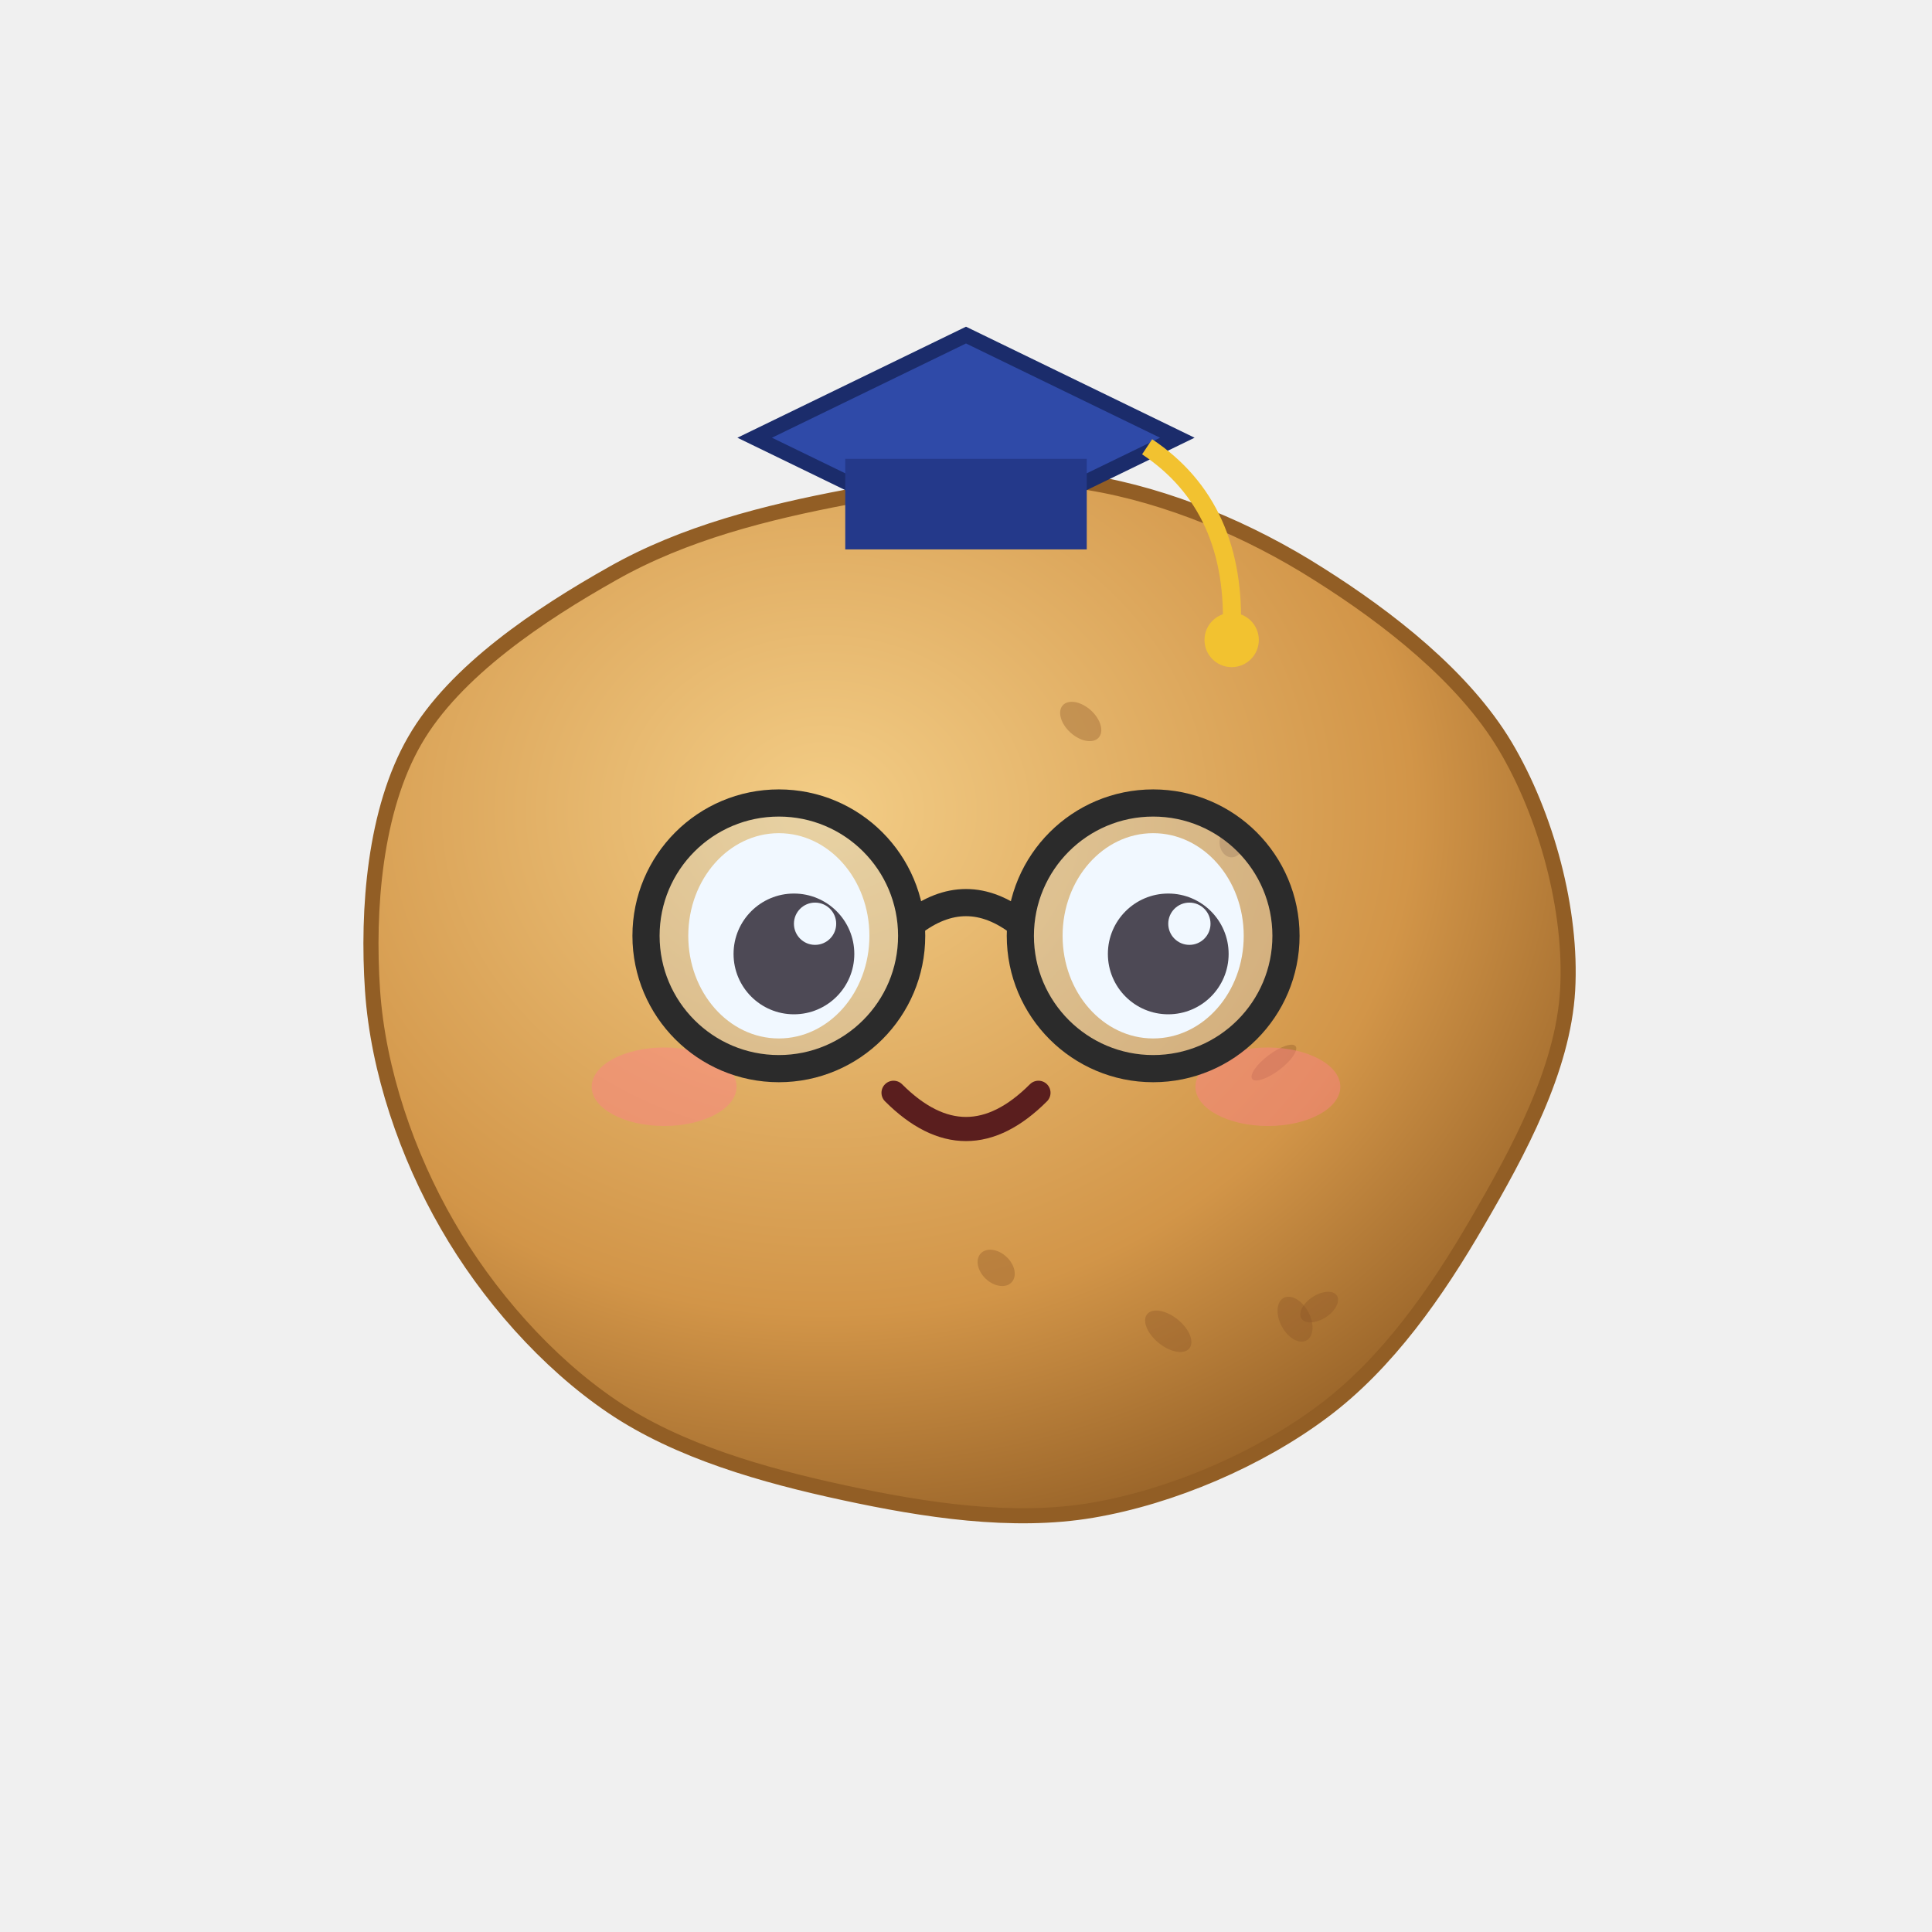
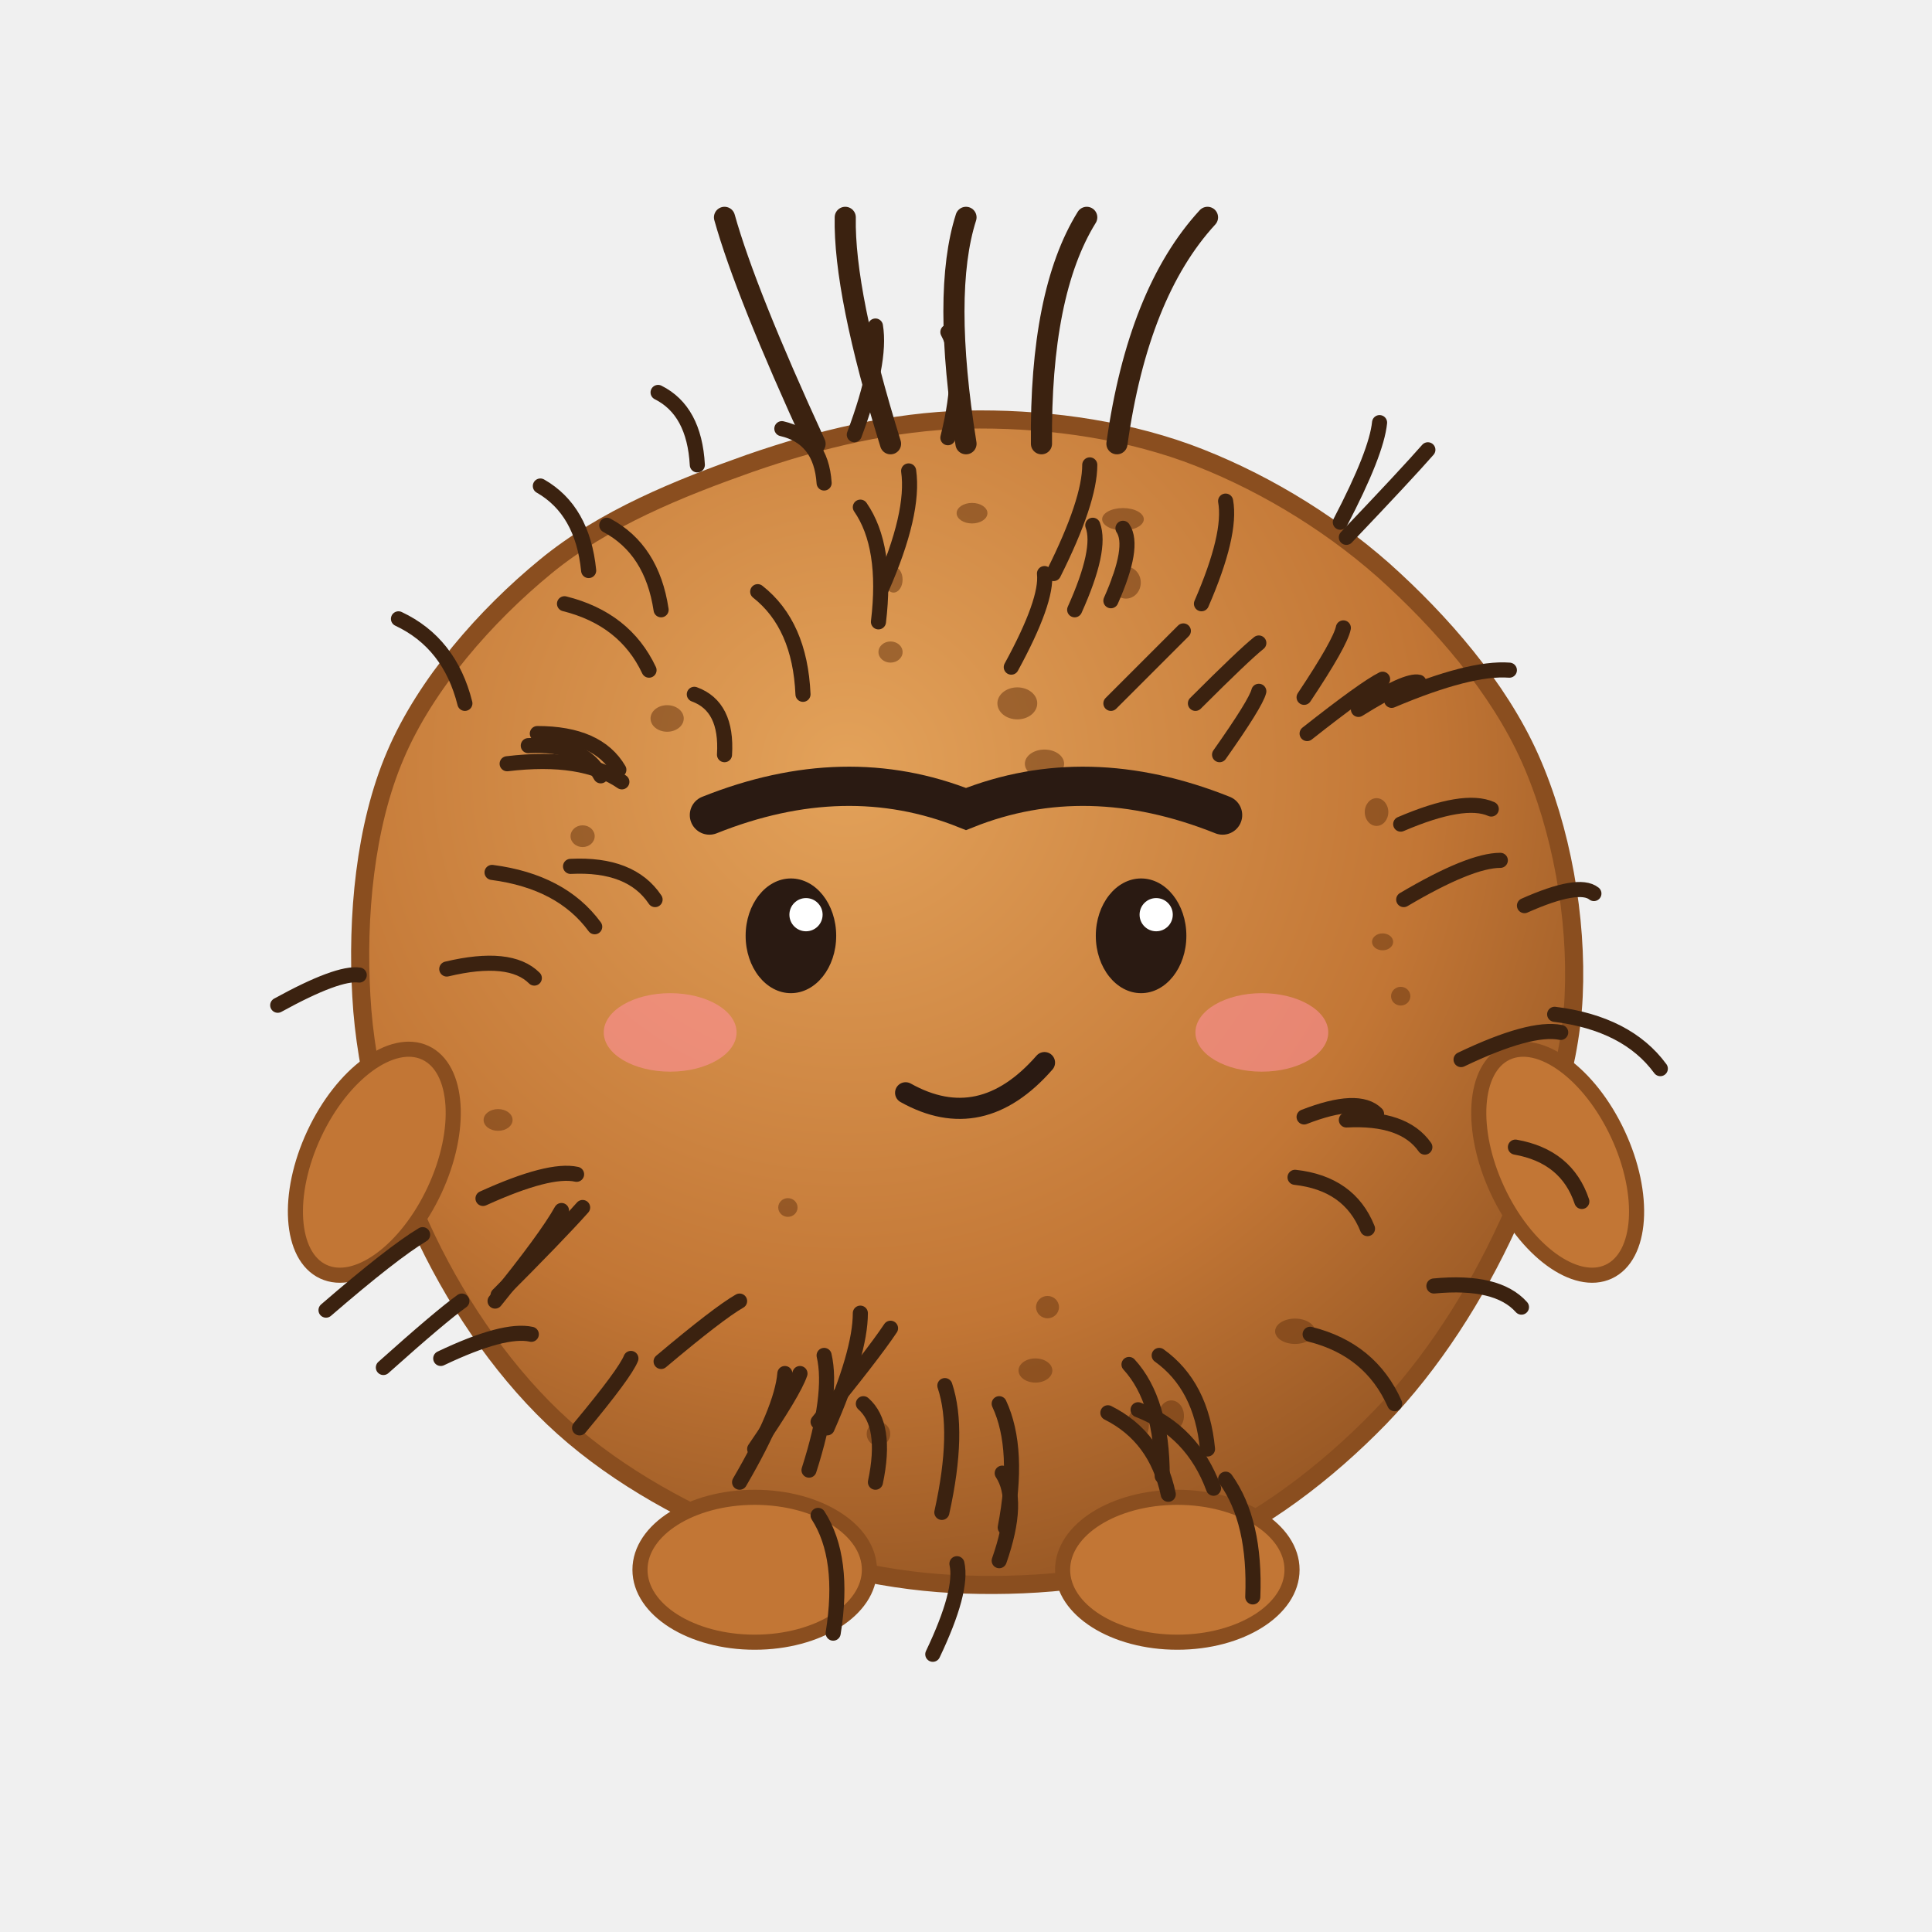
- <svg xmlns="http://www.w3.org/2000/svg" viewBox="-64 -64 640 640" width="640" height="640">
+ <svg xmlns="http://www.w3.org/2000/svg" viewBox="0 0 640 640" width="640" height="640">
  <defs>
-     <radialGradient id="g3" cx="38%" cy="32%" r="75%">
-       <stop offset="0" stop-color="#f3cd86" />
-       <stop offset=".65" stop-color="#d29548" />
-       <stop offset="1" stop-color="#925e25" />
+     <radialGradient id="sk" cx="40%" cy="30%" r="80%">
+       <stop offset="0" stop-color="#e3a25a" />
+       <stop offset=".6" stop-color="#c27635" />
+       <stop offset="1" stop-color="#8a4e1f" />
    </radialGradient>
+     <clipPath id="bc">
+       <path d="M521.3,330.0 C520.1,355.8 510.2,382.5 499.5,405.8 C488.8,429.1 474.4,451.7 457.0,469.7 C439.5,487.7 417.5,504.7 394.7,513.9 C371.8,523.1 344.6,525.7 320.0,524.9 C295.4,524.2 270.0,518.4 247.2,509.2 C224.4,500.0 201.1,486.7 183.2,469.6 C165.2,452.4 150.0,429.6 139.4,406.3 C128.8,383.0 121.1,356.0 119.7,330.0 C118.2,304.0 120.8,273.8 131.0,250.1 C141.1,226.4 161.0,203.9 180.6,187.8 C200.1,171.7 225.1,161.7 248.3,153.5 C271.6,145.4 295.9,139.6 320.0,139.0 C344.1,138.5 370.0,141.7 393.1,150.0 C416.1,158.4 439.3,172.1 458.3,188.9 C477.2,205.8 496.3,227.6 506.8,251.1 C517.3,274.6 522.5,304.2 521.3,330.0Z" />
+     </clipPath>
  </defs>
-   <path d="M455.3,264.0 C453.8,290.3 439.0,317.5 425.5,340.7 C412.0,364.0 395.6,387.6 374.3,403.5 C353.1,419.4 324.3,431.8 297.8,436.3 C271.4,440.8 242.0,436.2 215.6,430.5 C189.1,424.8 160.8,416.8 138.9,402.0 C117.0,387.2 97.4,364.8 84.2,341.8 C70.9,318.8 61.2,290.7 59.4,264.0 C57.6,237.3 60.1,204.3 73.4,181.3 C86.6,158.3 115.1,139.4 138.9,126.0 C162.7,112.5 190.0,105.7 216.3,100.7 C242.7,95.7 270.7,91.7 296.8,95.9 C322.9,100.2 350.0,111.6 372.9,126.2 C395.9,140.7 420.9,160.2 434.6,183.1 C448.3,206.1 456.8,237.7 455.3,264.0Z" fill="url(#g3)" stroke="#925e25" stroke-width="5" />
-   <ellipse cx="323" cy="377" rx="9" ry="5" fill="#8a5424" opacity=".35" transform="rotate(39 323 377)" />
-   <ellipse cx="294" cy="175" rx="8" ry="5" fill="#8a5424" opacity=".35" transform="rotate(42 294 175)" />
-   <ellipse cx="358" cy="288" rx="9" ry="3" fill="#8a5424" opacity=".35" transform="rotate(143 358 288)" />
-   <ellipse cx="266" cy="356" rx="5" ry="7" fill="#8a5424" opacity=".35" transform="rotate(133 266 356)" />
-   <ellipse cx="344" cy="215" rx="5" ry="4" fill="#8a5424" opacity=".35" transform="rotate(90 344 215)" />
-   <ellipse cx="373" cy="369" rx="7" ry="4" fill="#8a5424" opacity=".35" transform="rotate(147 373 369)" />
-   <ellipse cx="365" cy="373" rx="8" ry="5" fill="#8a5424" opacity=".35" transform="rotate(62 365 373)" />
-   <ellipse cx="194" cy="246" rx="30" ry="34" fill="#fff" />
-   <circle cx="199" cy="252" r="20" fill="#24161c" />
-   <circle cx="206" cy="242" r="7" fill="#fff" />
-   <ellipse cx="318" cy="246" rx="30" ry="34" fill="#fff" />
-   <circle cx="323" cy="252" r="20" fill="#24161c" />
-   <circle cx="330" cy="242" r="7" fill="#fff" />
-   <ellipse cx="156" cy="296" rx="24" ry="13" fill="#ff7f8a" opacity=".45" />
-   <ellipse cx="356" cy="296" rx="24" ry="13" fill="#ff7f8a" opacity=".45" />
-   <path d="M232,298 Q256,322 280,298" fill="none" stroke="#5a1e1e" stroke-width="8" stroke-linecap="round" />
-   <g fill="rgba(200,230,255,.25)" stroke="#2b2b2b" stroke-width="9">
-     <circle cx="194" cy="246" r="44" />
-     <circle cx="318" cy="246" r="44" />
-   </g>
-   <path d="M238,242 q18,-14 36,0" stroke="#2b2b2b" stroke-width="9" fill="none" />
-   <path d="M186,81 l70,-34 l70,34 l-70,34Z" fill="#2f4aa8" stroke="#1b2c6b" stroke-width="5" />
-   <rect x="216" y="88" width="80" height="30" fill="#24398a" />
-   <path d="M316,84 q30,20 28,62" stroke="#f2c230" stroke-width="6" fill="none" />
-   <circle cx="344" cy="148" r="9" fill="#f2c230" />
+   <path d="M521.3,330.0 C520.1,355.8 510.2,382.5 499.5,405.8 C488.8,429.1 474.4,451.7 457.0,469.7 C439.5,487.7 417.5,504.7 394.7,513.9 C371.8,523.1 344.6,525.7 320.0,524.9 C295.4,524.2 270.0,518.4 247.2,509.2 C224.4,500.0 201.1,486.7 183.2,469.6 C165.2,452.4 150.0,429.6 139.4,406.3 C128.8,383.0 121.1,356.0 119.7,330.0 C118.2,304.0 120.8,273.8 131.0,250.1 C141.1,226.4 161.0,203.9 180.6,187.8 C200.1,171.7 225.1,161.7 248.3,153.5 C271.6,145.4 295.9,139.6 320.0,139.0 C344.1,138.5 370.0,141.7 393.1,150.0 C416.1,158.4 439.3,172.1 458.3,188.9 C477.2,205.8 496.3,227.6 506.8,251.1 C517.3,274.6 522.5,304.2 521.3,330.0Z" fill="url(#sk)" stroke="#8a4e1f" stroke-width="6" />
+   <ellipse cx="347" cy="433" rx="3.8" ry="3.7" fill="#6b3812" opacity=".55" />
+   <ellipse cx="193" cy="277" rx="4.0" ry="3.6" fill="#6b3812" opacity=".55" />
+   <ellipse cx="388" cy="469" rx="4.2" ry="5.1" fill="#6b3812" opacity=".55" />
+   <ellipse cx="322" cy="170" rx="5.1" ry="3.4" fill="#6b3812" opacity=".55" />
+   <ellipse cx="295" cy="216" rx="4.0" ry="3.5" fill="#6b3812" opacity=".55" />
+   <ellipse cx="464" cy="330" rx="3.2" ry="3.1" fill="#6b3812" opacity=".55" />
+   <ellipse cx="221" cy="238" rx="5.5" ry="4.4" fill="#6b3812" opacity=".55" />
+   <ellipse cx="372" cy="172" rx="6.9" ry="3.7" fill="#6b3812" opacity=".55" />
+   <ellipse cx="456" cy="269" rx="3.9" ry="4.6" fill="#6b3812" opacity=".55" />
+   <ellipse cx="373" cy="193" rx="4.9" ry="5.3" fill="#6b3812" opacity=".55" />
+   <ellipse cx="296" cy="192" rx="3.0" ry="4.3" fill="#6b3812" opacity=".55" />
+   <ellipse cx="429" cy="441" rx="6.6" ry="4.2" fill="#6b3812" opacity=".55" />
+   <ellipse cx="343" cy="454" rx="5.6" ry="4.0" fill="#6b3812" opacity=".55" />
+   <ellipse cx="346" cy="253" rx="6.5" ry="4.7" fill="#6b3812" opacity=".55" />
+   <ellipse cx="337" cy="233" rx="6.6" ry="5.3" fill="#6b3812" opacity=".55" />
+   <ellipse cx="291" cy="475" rx="3.9" ry="4.0" fill="#6b3812" opacity=".55" />
+   <ellipse cx="377" cy="472" rx="3.6" ry="5.3" fill="#6b3812" opacity=".55" />
+   <ellipse cx="261" cy="400" rx="3.2" ry="3.1" fill="#6b3812" opacity=".55" />
+   <ellipse cx="458" cy="312" rx="3.5" ry="2.8" fill="#6b3812" opacity=".55" />
+   <ellipse cx="165" cy="371" rx="4.8" ry="3.6" fill="#6b3812" opacity=".55" />
+   <ellipse cx="250" cy="520" rx="38" ry="24" fill="#c27635" stroke="#8a4e1f" stroke-width="5" />
+   <ellipse cx="390" cy="520" rx="38" ry="24" fill="#c27635" stroke="#8a4e1f" stroke-width="5" />
+   <ellipse cx="124" cy="385" rx="22" ry="40" fill="#c27635" stroke="#8a4e1f" stroke-width="5" transform="rotate(25 124 385)" />
+   <ellipse cx="516" cy="385" rx="22" ry="40" fill="#c27635" stroke="#8a4e1f" stroke-width="5" transform="rotate(-25 516 385)" />
+   <path d="M332,488 q6,9 -1,29" stroke="#3b2210" stroke-width="5" fill="none" stroke-linecap="round" />
+   <path d="M240,250 q1,-16 -10,-20" stroke="#3b2210" stroke-width="5" fill="none" stroke-linecap="round" />
+   <path d="M313,459 q5,15 -1,42" stroke="#3b2210" stroke-width="5" fill="none" stroke-linecap="round" />
+   <path d="M398,200 q10,-23 8,-34" stroke="#3b2210" stroke-width="5" fill="none" stroke-linecap="round" />
+   <path d="M195,189 q-2,-20 -16,-28" stroke="#3b2210" stroke-width="5" fill="none" stroke-linecap="round" />
+   <path d="M266,230 q-1,-23 -15,-34" stroke="#3b2210" stroke-width="5" fill="none" stroke-linecap="round" />
+   <path d="M285,435 q0,13 -11,38" stroke="#3b2210" stroke-width="5" fill="none" stroke-linecap="round" />
+   <path d="M283,144 q9,-24 7,-36" stroke="#3b2210" stroke-width="5" fill="none" stroke-linecap="round" />
+   <path d="M176,442 q-9,-2 -30,8" stroke="#3b2210" stroke-width="5" fill="none" stroke-linecap="round" />
+   <path d="M404,250 q12,-17 13,-21" stroke="#3b2210" stroke-width="5" fill="none" stroke-linecap="round" />
+   <path d="M465,298 q22,-13 32,-13" stroke="#3b2210" stroke-width="5" fill="none" stroke-linecap="round" />
+   <path d="M177,324 q-8,-8 -29,-3" stroke="#3b2210" stroke-width="5" fill="none" stroke-linecap="round" />
+   <path d="M154,233 q-5,-20 -22,-28" stroke="#3b2210" stroke-width="5" fill="none" stroke-linecap="round" />
+   <path d="M444,173 q12,-23 13,-33" stroke="#3b2210" stroke-width="5" fill="none" stroke-linecap="round" />
+   <path d="M446,178 q20,-21 27,-29" stroke="#3b2210" stroke-width="5" fill="none" stroke-linecap="round" />
+   <path d="M291,206 q3,-25 -6,-38" stroke="#3b2210" stroke-width="5" fill="none" stroke-linecap="round" />
+   <path d="M295,440 q-6,9 -24,31" stroke="#3b2210" stroke-width="5" fill="none" stroke-linecap="round" />
+   <path d="M475,426 q21,-2 29,7" stroke="#3b2210" stroke-width="5" fill="none" stroke-linecap="round" />
+   <path d="M271,502 q9,14 5,39" stroke="#3b2210" stroke-width="5" fill="none" stroke-linecap="round" />
+   <path d="M292,195 q11,-25 9,-39" stroke="#3b2210" stroke-width="5" fill="none" stroke-linecap="round" />
+   <path d="M119,323 q-7,-1 -27,10" stroke="#3b2210" stroke-width="5" fill="none" stroke-linecap="round" />
+   <path d="M367,468 q16,8 20,27" stroke="#3b2210" stroke-width="5" fill="none" stroke-linecap="round" />
+   <path d="M502,380 q17,3 22,18" stroke="#3b2210" stroke-width="5" fill="none" stroke-linecap="round" />
+   <path d="M433,243 q19,-15 25,-18" stroke="#3b2210" stroke-width="5" fill="none" stroke-linecap="round" />
+   <path d="M219,202 q-3,-20 -18,-28" stroke="#3b2210" stroke-width="5" fill="none" stroke-linecap="round" />
+   <path d="M464,273 q21,-9 30,-5" stroke="#3b2210" stroke-width="5" fill="none" stroke-linecap="round" />
+   <path d="M331,465 q7,15 2,41" stroke="#3b2210" stroke-width="5" fill="none" stroke-linecap="round" />
+   <path d="M217,298 q-8,-12 -28,-11" stroke="#3b2210" stroke-width="5" fill="none" stroke-linecap="round" />
+   <path d="M484,351 q23,-11 33,-9" stroke="#3b2210" stroke-width="5" fill="none" stroke-linecap="round" />
+   <path d="M215,222 q-8,-17 -28,-22" stroke="#3b2210" stroke-width="5" fill="none" stroke-linecap="round" />
+   <path d="M273,160 q-1,-15 -14,-18" stroke="#3b2210" stroke-width="5" fill="none" stroke-linecap="round" />
+   <path d="M231,154 q-1,-18 -13,-24" stroke="#3b2210" stroke-width="5" fill="none" stroke-linecap="round" />
+   <path d="M205,255 q-7,-12 -27,-12" stroke="#3b2210" stroke-width="5" fill="none" stroke-linecap="round" />
+   <path d="M209,450 q-2,5 -17,23" stroke="#3b2210" stroke-width="5" fill="none" stroke-linecap="round" />
+   <path d="M335,221 q12,-22 11,-31" stroke="#3b2210" stroke-width="5" fill="none" stroke-linecap="round" />
+   <path d="M273,449 q3,13 -5,38" stroke="#3b2210" stroke-width="5" fill="none" stroke-linecap="round" />
+   <path d="M377,467 q18,7 25,26" stroke="#3b2210" stroke-width="5" fill="none" stroke-linecap="round" />
+   <path d="M260,455 q-1,12 -15,36" stroke="#3b2210" stroke-width="5" fill="none" stroke-linecap="round" />
+   <path d="M396,233 q16,-16 21,-20" stroke="#3b2210" stroke-width="5" fill="none" stroke-linecap="round" />
+   <path d="M432,231 q12,-18 13,-23" stroke="#3b2210" stroke-width="5" fill="none" stroke-linecap="round" />
+   <path d="M197,307 q-11,-15 -34,-18" stroke="#3b2210" stroke-width="5" fill="none" stroke-linecap="round" />
+   <path d="M374,452 q11,12 11,37" stroke="#3b2210" stroke-width="5" fill="none" stroke-linecap="round" />
+   <path d="M368,199 q8,-18 4,-24" stroke="#3b2210" stroke-width="5" fill="none" stroke-linecap="round" />
+   <path d="M356,202 q9,-20 6,-28" stroke="#3b2210" stroke-width="5" fill="none" stroke-linecap="round" />
+   <path d="M193,400 q-8,9 -28,29" stroke="#3b2210" stroke-width="5" fill="none" stroke-linecap="round" />
+   <path d="M515,336 q24,3 35,18" stroke="#3b2210" stroke-width="5" fill="none" stroke-linecap="round" />
+   <path d="M140,409 q-10,6 -32,25" stroke="#3b2210" stroke-width="5" fill="none" stroke-linecap="round" />
+   <path d="M314,145 q6,-24 -0,-35" stroke="#3b2210" stroke-width="5" fill="none" stroke-linecap="round" />
+   <path d="M286,465 q8,7 4,26" stroke="#3b2210" stroke-width="5" fill="none" stroke-linecap="round" />
+   <path d="M206,259 q-13,-9 -38,-6" stroke="#3b2210" stroke-width="5" fill="none" stroke-linecap="round" />
+   <path d="M461,232 q26,-11 39,-10" stroke="#3b2210" stroke-width="5" fill="none" stroke-linecap="round" />
+   <path d="M450,235 q16,-10 20,-9" stroke="#3b2210" stroke-width="5" fill="none" stroke-linecap="round" />
+   <path d="M384,449 q14,10 16,31" stroke="#3b2210" stroke-width="5" fill="none" stroke-linecap="round" />
+   <path d="M153,431 q-7,5 -26,22" stroke="#3b2210" stroke-width="5" fill="none" stroke-linecap="round" />
+   <path d="M317,518 q2,9 -8,30" stroke="#3b2210" stroke-width="5" fill="none" stroke-linecap="round" />
+   <path d="M245,431 q-7,4 -26,20" stroke="#3b2210" stroke-width="5" fill="none" stroke-linecap="round" />
+   <path d="M406,490 q10,14 9,39" stroke="#3b2210" stroke-width="5" fill="none" stroke-linecap="round" />
+   <path d="M368,233 q18,-18 24,-24" stroke="#3b2210" stroke-width="5" fill="none" stroke-linecap="round" />
+   <path d="M446,371 q19,-1 26,9" stroke="#3b2210" stroke-width="5" fill="none" stroke-linecap="round" />
+   <path d="M186,401 q-5,9 -22,30" stroke="#3b2210" stroke-width="5" fill="none" stroke-linecap="round" />
+   <path d="M432,370 q18,-7 24,-1" stroke="#3b2210" stroke-width="5" fill="none" stroke-linecap="round" />
+   <path d="M505,300 q18,-8 23,-4" stroke="#3b2210" stroke-width="5" fill="none" stroke-linecap="round" />
+   <path d="M265,455 q-2,6 -15,25" stroke="#3b2210" stroke-width="5" fill="none" stroke-linecap="round" />
+   <path d="M199,257 q-6,-11 -24,-10" stroke="#3b2210" stroke-width="5" fill="none" stroke-linecap="round" />
+   <path d="M434,442 q20,5 28,23" stroke="#3b2210" stroke-width="5" fill="none" stroke-linecap="round" />
+   <path d="M429,390 q18,2 24,17" stroke="#3b2210" stroke-width="5" fill="none" stroke-linecap="round" />
+   <path d="M349,190 q12,-24 12,-36" stroke="#3b2210" stroke-width="5" fill="none" stroke-linecap="round" />
+   <path d="M191,389 q-9,-2 -31,8" stroke="#3b2210" stroke-width="5" fill="none" stroke-linecap="round" />
+   <path d="M270,147 q-23.0,-50 -30.0,-75" stroke="#3b2210" stroke-width="7" fill="none" stroke-linecap="round" />
+   <path d="M295,147 q-15.5,-50 -15.0,-75" stroke="#3b2210" stroke-width="7" fill="none" stroke-linecap="round" />
+   <path d="M320,147 q-8.0,-50 0.0,-75" stroke="#3b2210" stroke-width="7" fill="none" stroke-linecap="round" />
+   <path d="M345,147 q-0.5,-50 15.0,-75" stroke="#3b2210" stroke-width="7" fill="none" stroke-linecap="round" />
+   <path d="M370,147 q7.0,-50 30.0,-75" stroke="#3b2210" stroke-width="7" fill="none" stroke-linecap="round" />
+   <ellipse cx="262" cy="310" rx="15" ry="19" fill="#2a1a12" />
+   <circle cx="267" cy="303" r="5.5" fill="#fff" />
+   <ellipse cx="378" cy="310" rx="15" ry="19" fill="#2a1a12" />
+   <circle cx="383" cy="303" r="5.5" fill="#fff" />
+   <path d="M235,270 Q280,252 320,268 Q360,252 405,270" stroke="#2a1a12" stroke-width="13" fill="none" stroke-linecap="round" />
+   <ellipse cx="222" cy="342" rx="22" ry="13" fill="#ff8f9a" opacity=".6" />
+   <ellipse cx="418" cy="342" rx="22" ry="13" fill="#ff8f9a" opacity=".6" />
+   <path d="M300,362 Q325,376 346,352" stroke="#2a1a12" stroke-width="7" fill="none" stroke-linecap="round" />
</svg>
